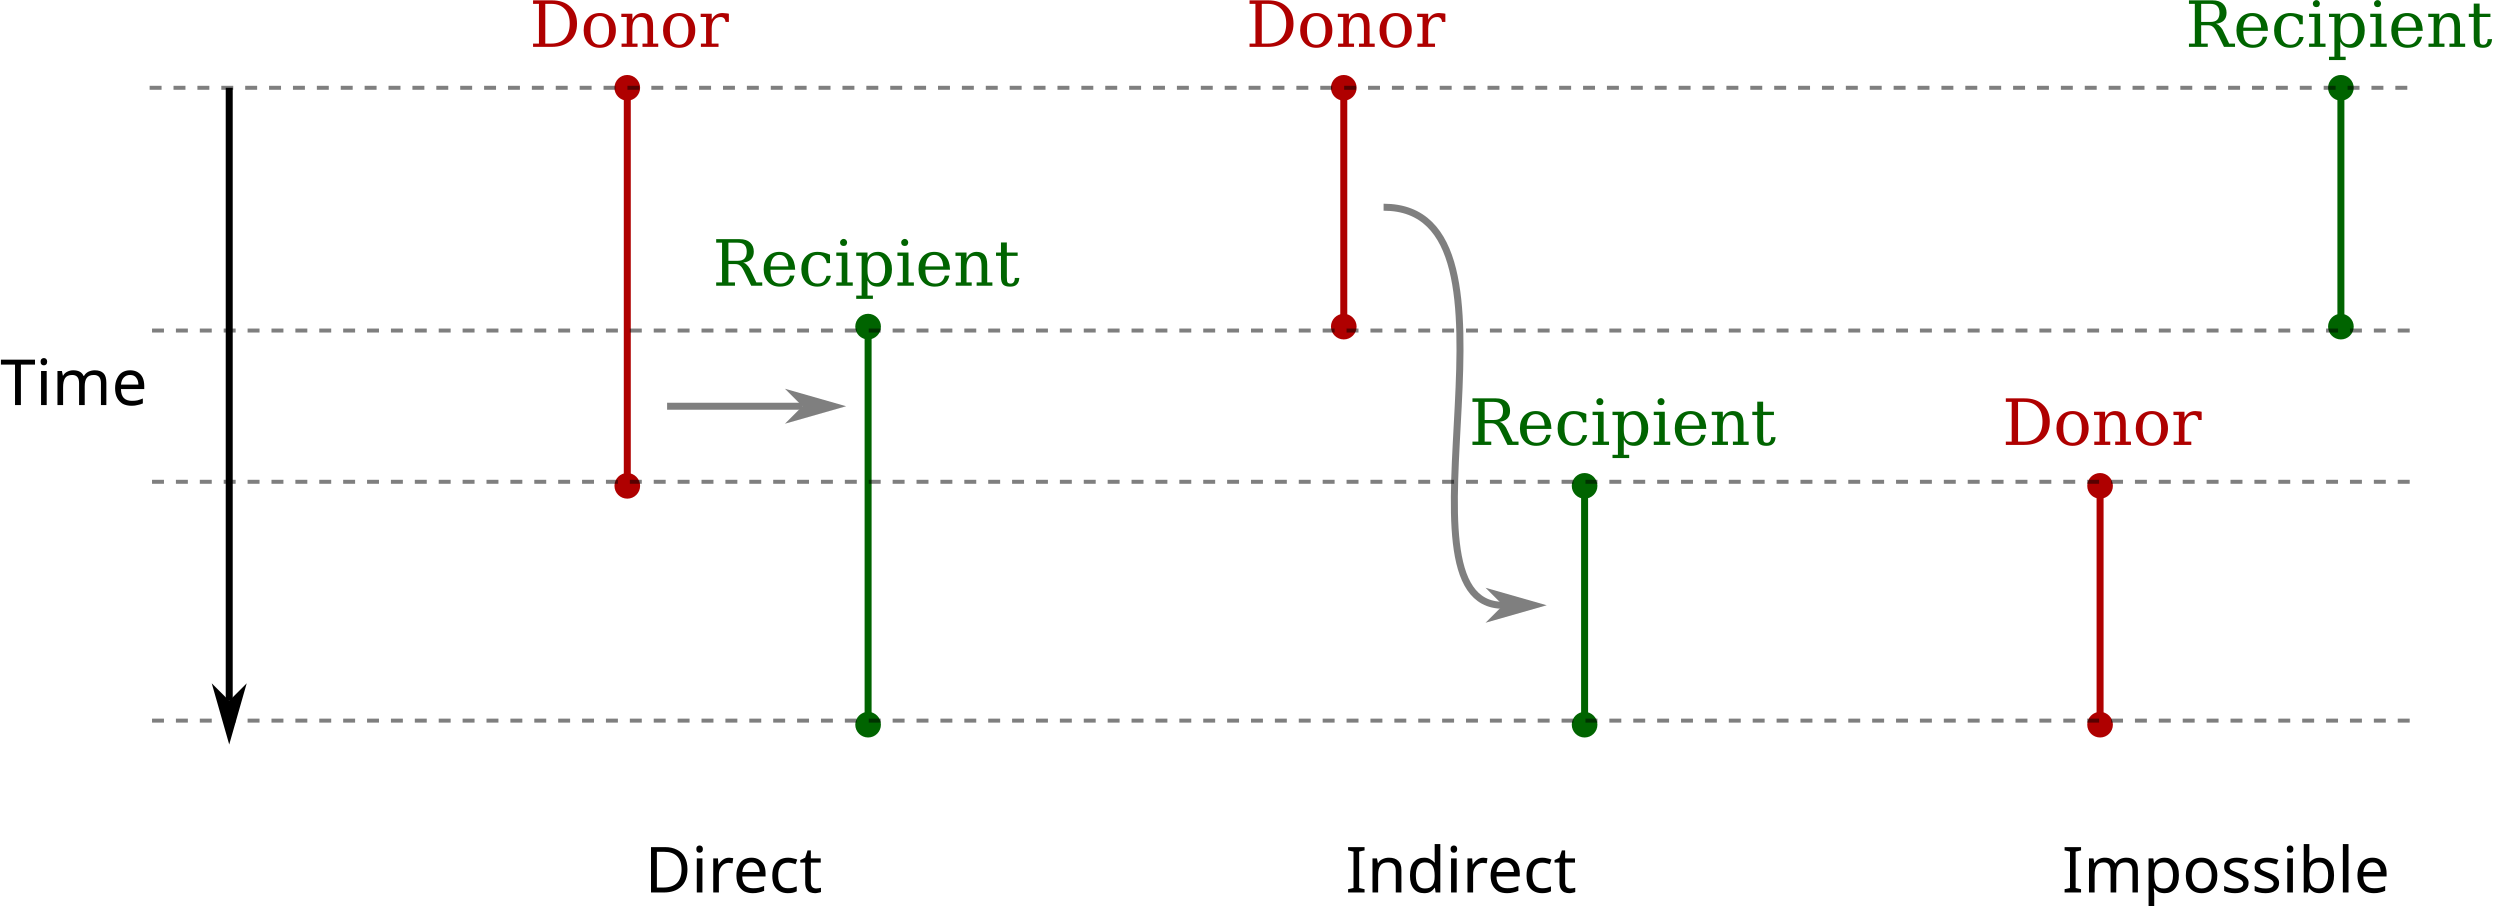
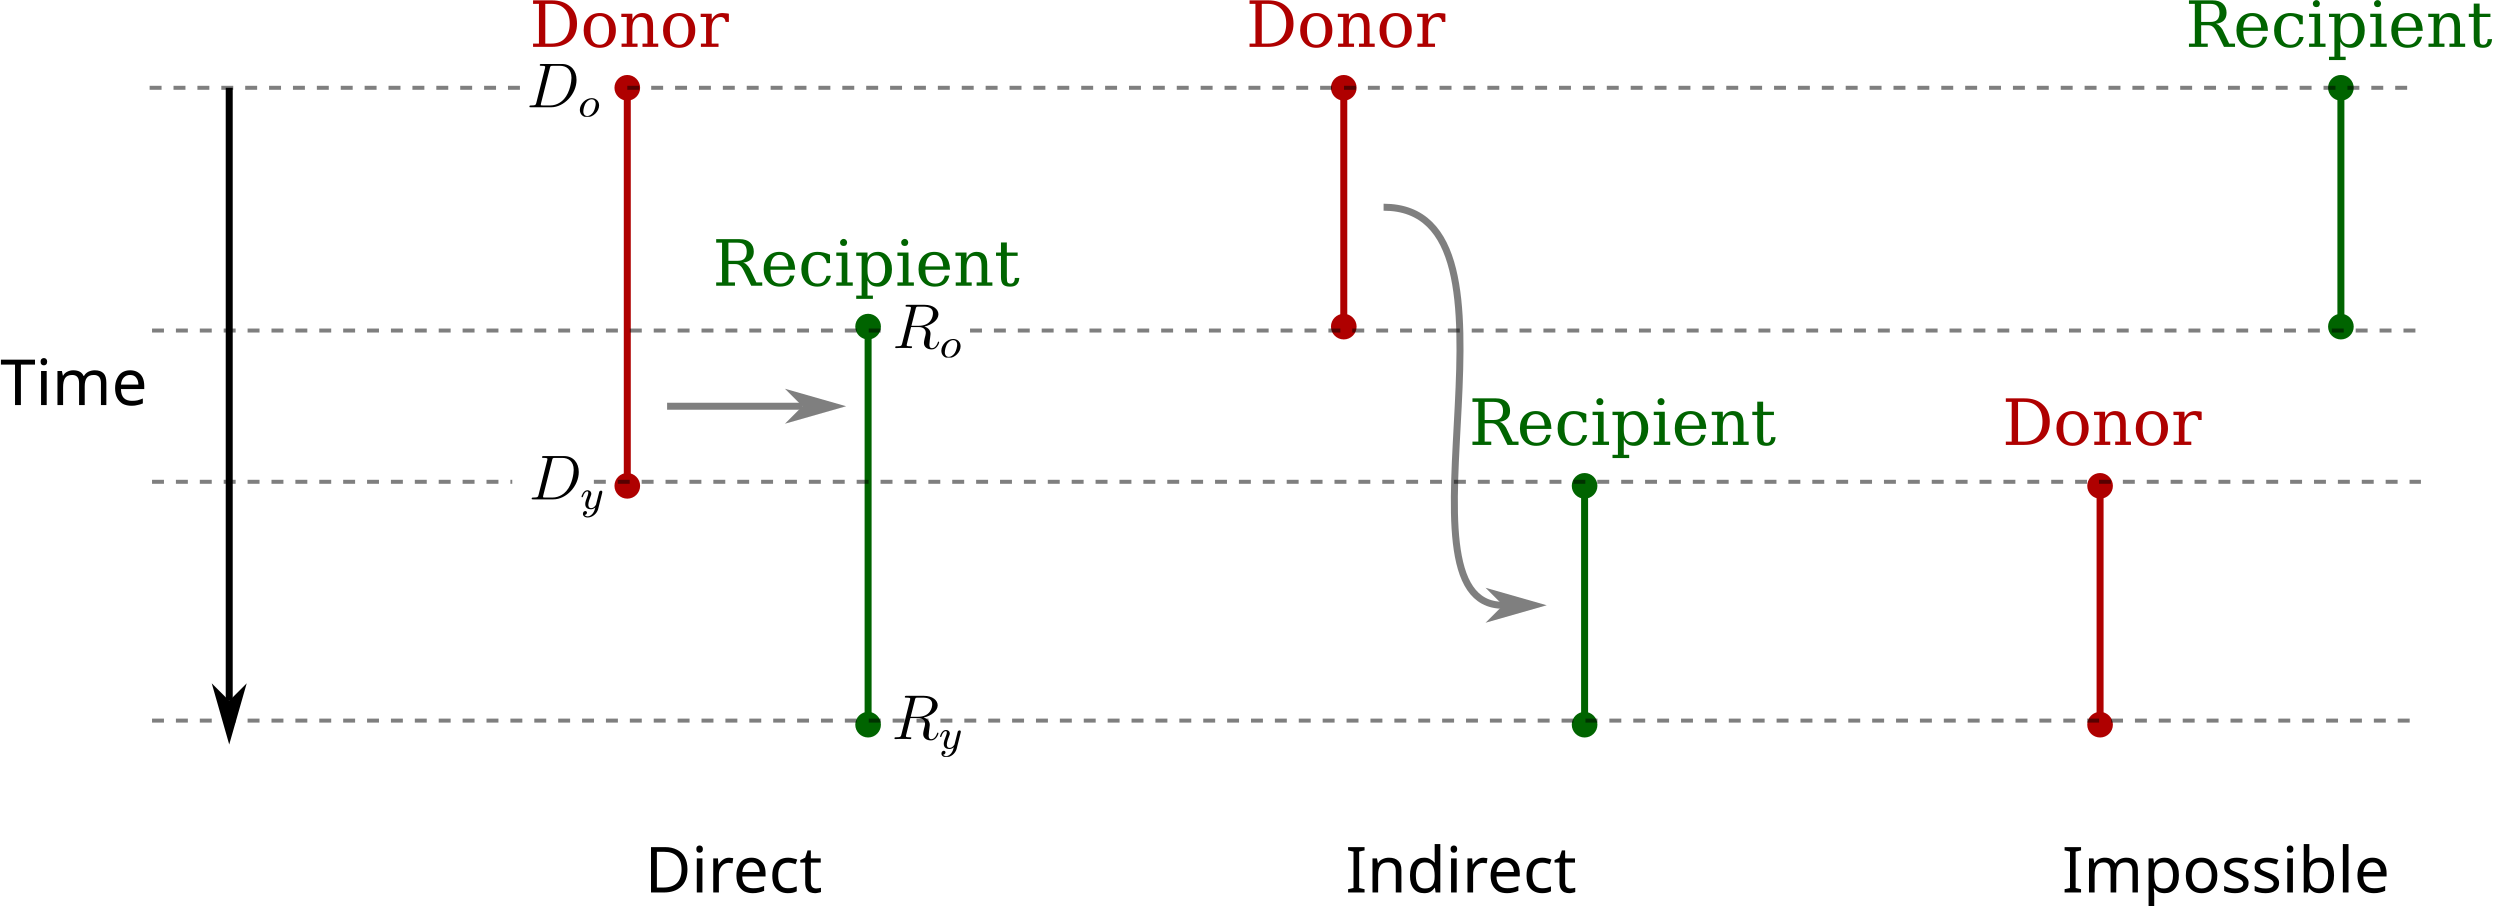
<svg xmlns="http://www.w3.org/2000/svg" width="166.174mm" height="60.204mm" viewBox="0 0 166.174 60.204" version="1.1" id="svg5">
  <defs id="defs2">
    <marker style="overflow:visible" id="marker2703" refX="0" refY="0" orient="auto-start-reverse" markerWidth="8.75" markerHeight="5" viewBox="0 0 8.75 5" preserveAspectRatio="xMidYMid">
      <path style="fill:context-stroke;fill-rule:evenodd;stroke:none" d="M 0,0 5,-5 -12.5,0 5,5 Z" id="path2701" transform="scale(-0.5)" />
    </marker>
    <marker style="overflow:visible" id="marker2337" refX="0" refY="0" orient="auto" markerWidth="3.667" markerHeight="3.667" viewBox="0 0 5.667 5.667" preserveAspectRatio="xMidYMid">
      <path transform="scale(0.5)" style="fill:context-stroke;fill-rule:evenodd;stroke:context-stroke;stroke-width:1pt" d="M 5,0 C 5,2.76 2.76,5 0,5 -2.76,5 -5,2.76 -5,0 c 0,-2.76 2.3,-5 5,-5 2.76,0 5,2.24 5,5 z" id="path2335" />
    </marker>
    <marker style="overflow:visible" id="Dot" refX="0" refY="0" orient="auto" markerWidth="3.667" markerHeight="3.667" viewBox="0 0 5.667 5.667" preserveAspectRatio="xMidYMid">
      <path transform="scale(0.5)" style="fill:context-stroke;fill-rule:evenodd;stroke:context-stroke;stroke-width:1pt" d="M 5,0 C 5,2.76 2.76,5 0,5 -2.76,5 -5,2.76 -5,0 c 0,-2.76 2.3,-5 5,-5 2.76,0 5,2.24 5,5 z" id="Dot1" />
    </marker>
    <marker style="overflow:visible" id="Arrow1L" refX="0" refY="0" orient="auto-start-reverse" markerWidth="8.75" markerHeight="5" viewBox="0 0 8.75 5" preserveAspectRatio="xMidYMid">
      <path style="fill:context-stroke;fill-rule:evenodd;stroke:none" d="M 0,0 5,-5 -12.5,0 5,5 Z" id="arrow1L" transform="scale(-0.5)" />
    </marker>
    <marker style="overflow:visible" id="marker2337-2" refX="0" refY="0" orient="auto" markerWidth="3.667" markerHeight="3.667" viewBox="0 0 5.667 5.667" preserveAspectRatio="xMidYMid">
      <path transform="scale(0.5)" style="fill:context-stroke;fill-rule:evenodd;stroke:context-stroke;stroke-width:1pt" d="M 5,0 C 5,2.76 2.76,5 0,5 -2.76,5 -5,2.76 -5,0 c 0,-2.76 2.3,-5 5,-5 2.76,0 5,2.24 5,5 z" id="path2335-5" />
    </marker>
    <marker style="overflow:visible" id="Dot-4" refX="0" refY="0" orient="auto" markerWidth="3.667" markerHeight="3.667" viewBox="0 0 5.667 5.667" preserveAspectRatio="xMidYMid">
      <path transform="scale(0.5)" style="fill:context-stroke;fill-rule:evenodd;stroke:context-stroke;stroke-width:1pt" d="M 5,0 C 5,2.76 2.76,5 0,5 -2.76,5 -5,2.76 -5,0 c 0,-2.76 2.3,-5 5,-5 2.76,0 5,2.24 5,5 z" id="Dot1-7" />
    </marker>
    <marker style="overflow:visible" id="Arrow1L-4" refX="0" refY="0" orient="auto-start-reverse" markerWidth="8.75" markerHeight="5" viewBox="0 0 8.75 5" preserveAspectRatio="xMidYMid">
      <path style="fill:context-stroke;fill-rule:evenodd;stroke:none" d="M 0,0 5,-5 -12.5,0 5,5 Z" id="arrow1L-4" transform="scale(-0.5)" />
    </marker>
    <marker style="overflow:visible" id="marker2337-4" refX="0" refY="0" orient="auto" markerWidth="3.667" markerHeight="3.667" viewBox="0 0 5.667 5.667" preserveAspectRatio="xMidYMid">
      <path transform="scale(0.5)" style="fill:context-stroke;fill-rule:evenodd;stroke:context-stroke;stroke-width:1pt" d="M 5,0 C 5,2.76 2.76,5 0,5 -2.76,5 -5,2.76 -5,0 c 0,-2.76 2.3,-5 5,-5 2.76,0 5,2.24 5,5 z" id="path2335-9" />
    </marker>
    <marker style="overflow:visible" id="Dot-2" refX="0" refY="0" orient="auto" markerWidth="3.667" markerHeight="3.667" viewBox="0 0 5.667 5.667" preserveAspectRatio="xMidYMid">
      <path transform="scale(0.5)" style="fill:context-stroke;fill-rule:evenodd;stroke:context-stroke;stroke-width:1pt" d="M 5,0 C 5,2.76 2.76,5 0,5 -2.76,5 -5,2.76 -5,0 c 0,-2.76 2.3,-5 5,-5 2.76,0 5,2.24 5,5 z" id="Dot1-0" />
    </marker>
+     <clipPath id="clipPath3655">
+       <path d="m 8,5 h 5 V 9.656 H 8 Z m 0,0" id="path6770" />
+     </clipPath>
+     <clipPath id="clipPath5403">
+       <path d="m 8,5 h 4 V 8.301 H 8 Z m 0,0" id="path2223" />
+     </clipPath>
+     <clipPath id="clipPath9252">
+       <path d="m 8,5 h 3.996 V 8.301 H 8 Z m 0,0" id="path5355" />
+     </clipPath>
+     <clipPath id="clipPath800">
+       <path d="m 7,5 h 5 V 9.656 H 7 Z m 0,0" id="path8622" />
+     </clipPath>
+     <clipPath id="clipPath7116">
+       <path d="m 9,6 h 4.879 v 5.512 H 9 Z m 0,0" id="path4136" />
+     </clipPath>
+     <clipPath id="clipPath1924">
+       <path d="m 9,6 h 4 V 9.965 H 9 Z m 0,0" id="path1071" />
+     </clipPath>
+     <clipPath id="clipPath6870">
+       <path d="m 10,6 h 4 v 3.965 h -4 z m 0,0" id="path5989" />
+     </clipPath>
+     <clipPath id="clipPath6718">
+       <path d="m 9,6 h 5 v 5.512 H 9 Z m 0,0" id="path902" />
+     </clipPath>
  </defs>
-   <g id="layer1" transform="translate(7.299305,-4.747525)">
+   <g id="layer1" transform="translate(7.2993, -4.74753)">
    <path style="fill:none;stroke:#af0000;stroke-width:0.465;stroke-linecap:butt;stroke-linejoin:miter;stroke-dasharray:none;stroke-opacity:1;marker-start:url(#marker2337);marker-end:url(#Dot)" d="m 34.396,10.583 v 26.458 0" id="path140" />
    <path style="fill:none;stroke:#006400;stroke-width:0.465;stroke-linecap:butt;stroke-linejoin:miter;stroke-dasharray:none;stroke-opacity:1;marker-start:url(#marker2337);marker-end:url(#marker2337)" d="m 50.403,26.458 v 26.458 0" id="path140-3" />
    <path style="opacity:0.5;fill:none;stroke:#000000;stroke-width:0.465;stroke-linecap:butt;stroke-linejoin:miter;stroke-miterlimit:4;stroke-dasharray:none;stroke-opacity:1;marker-end:url(#Arrow1L)" d="m 37.042,31.75 h 8.996" id="path457" />
    <path style="fill:none;stroke:#000000;stroke-width:0.465;stroke-linecap:butt;stroke-linejoin:miter;stroke-dasharray:none;stroke-opacity:1;marker-end:url(#marker2703)" d="M 7.937,10.583 V 51.329" id="path2699" />
    <text xml:space="preserve" style="font-style:normal;font-variant:normal;font-weight:normal;font-stretch:normal;font-size:4.233px;line-height:1.25;font-family:sans-serif;-inkscape-font-specification:'sans-serif, Normal';font-variant-ligatures:normal;font-variant-caps:normal;font-variant-numeric:normal;font-variant-east-asian:normal;fill:#000000;fill-opacity:1;stroke:none;stroke-width:0.265" x="-7.287" y="31.675" id="text2846">
      <tspan id="tspan2844" style="font-style:normal;font-variant:normal;font-weight:normal;font-stretch:normal;font-size:4.233px;font-family:sans-serif;-inkscape-font-specification:'sans-serif, Normal';font-variant-ligatures:normal;font-variant-caps:normal;font-variant-numeric:normal;font-variant-east-asian:normal;stroke-width:0.265" x="-7.287" y="31.675">Time</tspan>
    </text>
    <text xml:space="preserve" style="font-style:normal;font-variant:normal;font-weight:normal;font-stretch:normal;font-size:4.233px;line-height:1.25;font-family:sans-serif;-inkscape-font-specification:'sans-serif, Normal';font-variant-ligatures:normal;font-variant-caps:normal;font-variant-numeric:normal;font-variant-east-asian:normal;fill:#000000;fill-opacity:1;stroke:none;stroke-width:0.265" x="35.568" y="64.071" id="text2846-4">
      <tspan id="tspan2844-5" style="font-style:normal;font-variant:normal;font-weight:normal;font-stretch:normal;font-size:4.233px;font-family:sans-serif;-inkscape-font-specification:'sans-serif, Normal';font-variant-ligatures:normal;font-variant-caps:normal;font-variant-numeric:normal;font-variant-east-asian:normal;stroke-width:0.265" x="35.568" y="64.071">Direct</tspan>
    </text>
    <text xml:space="preserve" style="font-style:normal;font-weight:normal;font-size:10.583px;line-height:1.25;font-family:sans-serif;fill:#af0000;fill-opacity:1;stroke:none;stroke-width:0.265;stroke-opacity:1" x="27.898" y="7.863" id="text2902">
      <tspan id="tspan2900" style="font-style:normal;font-variant:normal;font-weight:normal;font-stretch:normal;font-size:4.233px;font-family:'DejaVu Serif';-inkscape-font-specification:'DejaVu Serif, Normal';font-variant-ligatures:normal;font-variant-caps:normal;font-variant-numeric:normal;font-variant-east-asian:normal;fill:#af0000;fill-opacity:1;stroke:none;stroke-width:0.265;stroke-opacity:1" x="27.898" y="7.863">Donor</tspan>
    </text>
    <text xml:space="preserve" style="font-style:normal;font-weight:normal;font-size:10.583px;line-height:1.25;font-family:sans-serif;fill:#006400;fill-opacity:1;stroke:none;stroke-width:0.265;stroke-opacity:1" x="40.069" y="23.738" id="text2902-5">
      <tspan id="tspan2900-5" style="font-style:normal;font-variant:normal;font-weight:normal;font-stretch:normal;font-size:4.233px;font-family:'DejaVu Serif';-inkscape-font-specification:'DejaVu Serif, Normal';font-variant-ligatures:normal;font-variant-caps:normal;font-variant-numeric:normal;font-variant-east-asian:normal;fill:#006400;fill-opacity:1;stroke:none;stroke-width:0.265;stroke-opacity:1" x="40.069" y="23.738">Recipient</tspan>
    </text>
    <path style="fill:none;stroke:#af0000;stroke-width:0.465;stroke-linecap:butt;stroke-linejoin:miter;stroke-dasharray:none;stroke-opacity:1;marker-start:url(#marker2337-4);marker-end:url(#Dot-2)" d="m 132.292,37.042 v 15.875 0" id="path140-9" />
    <path style="fill:none;stroke:#006400;stroke-width:0.465;stroke-linecap:butt;stroke-linejoin:miter;stroke-dasharray:none;stroke-opacity:1;marker-start:url(#marker2337-4);marker-end:url(#marker2337-4)" d="m 148.299,10.583 v 15.875 0" id="path140-3-2" />
    <text xml:space="preserve" style="font-style:normal;font-weight:normal;font-size:10.583px;line-height:1.25;font-family:sans-serif;fill:#af0000;fill-opacity:1;stroke:none;stroke-width:0.265;stroke-opacity:1" x="125.794" y="34.321" id="text2902-6">
      <tspan id="tspan2900-49" style="font-style:normal;font-variant:normal;font-weight:normal;font-stretch:normal;font-size:4.233px;font-family:'DejaVu Serif';-inkscape-font-specification:'DejaVu Serif, Normal';font-variant-ligatures:normal;font-variant-caps:normal;font-variant-numeric:normal;font-variant-east-asian:normal;fill:#af0000;fill-opacity:1;stroke:none;stroke-width:0.265;stroke-opacity:1" x="125.794" y="34.321">Donor</tspan>
    </text>
    <text xml:space="preserve" style="font-style:normal;font-weight:normal;font-size:10.583px;line-height:1.25;font-family:sans-serif;fill:#006400;fill-opacity:1;stroke:none;stroke-width:0.265;stroke-opacity:1" x="137.965" y="7.863" id="text2902-5-5">
      <tspan id="tspan2900-5-0" style="font-style:normal;font-variant:normal;font-weight:normal;font-stretch:normal;font-size:4.233px;font-family:'DejaVu Serif';-inkscape-font-specification:'DejaVu Serif, Normal';font-variant-ligatures:normal;font-variant-caps:normal;font-variant-numeric:normal;font-variant-east-asian:normal;fill:#006400;fill-opacity:1;stroke:none;stroke-width:0.265;stroke-opacity:1" x="137.965" y="7.863">Recipient</tspan>
    </text>
    <path style="fill:none;stroke:#af0000;stroke-width:0.465;stroke-linecap:butt;stroke-linejoin:miter;stroke-dasharray:none;stroke-opacity:1;marker-start:url(#marker2337-2);marker-end:url(#Dot-4)" d="m 82.021,10.583 v 15.875 0" id="path140-30" />
    <path style="fill:none;stroke:#006400;stroke-width:0.465;stroke-linecap:butt;stroke-linejoin:miter;stroke-dasharray:none;stroke-opacity:1;marker-start:url(#marker2337-2);marker-end:url(#marker2337-2)" d="m 98.028,37.042 v 15.875 0" id="path140-3-7" />
    <path style="opacity:0.5;fill:none;stroke:#000000;stroke-width:0.465;stroke-linecap:butt;stroke-linejoin:miter;stroke-miterlimit:4;stroke-dasharray:none;stroke-opacity:1;marker-end:url(#Arrow1L-4)" d="m 84.667,18.521 c 10.583,0 0,26.458 7.938,26.458" id="path457-8" />
    <text xml:space="preserve" style="font-style:normal;font-variant:normal;font-weight:normal;font-stretch:normal;font-size:4.233px;line-height:1.25;font-family:sans-serif;-inkscape-font-specification:'sans-serif, Normal';font-variant-ligatures:normal;font-variant-caps:normal;font-variant-numeric:normal;font-variant-east-asian:normal;fill:#000000;fill-opacity:1;stroke:none;stroke-width:0.265" x="82.135" y="64.071" id="text2846-4-6">
      <tspan id="tspan2844-5-8" style="font-style:normal;font-variant:normal;font-weight:normal;font-stretch:normal;font-size:4.233px;font-family:sans-serif;-inkscape-font-specification:'sans-serif, Normal';font-variant-ligatures:normal;font-variant-caps:normal;font-variant-numeric:normal;font-variant-east-asian:normal;stroke-width:0.265" x="82.135" y="64.071">Indirect</tspan>
    </text>
    <text xml:space="preserve" style="font-style:normal;font-variant:normal;font-weight:normal;font-stretch:normal;font-size:4.233px;line-height:1.25;font-family:sans-serif;-inkscape-font-specification:'sans-serif, Normal';font-variant-ligatures:normal;font-variant-caps:normal;font-variant-numeric:normal;font-variant-east-asian:normal;fill:#000000;fill-opacity:1;stroke:none;stroke-width:0.265" x="129.76" y="64.071" id="text2846-4-6-4">
      <tspan id="tspan2844-5-8-8" style="font-style:normal;font-variant:normal;font-weight:normal;font-stretch:normal;font-size:4.233px;font-family:sans-serif;-inkscape-font-specification:'sans-serif, Normal';font-variant-ligatures:normal;font-variant-caps:normal;font-variant-numeric:normal;font-variant-east-asian:normal;stroke-width:0.265" x="129.76" y="64.071">Impossible</tspan>
    </text>
    <text xml:space="preserve" style="font-style:normal;font-weight:normal;font-size:10.583px;line-height:1.25;font-family:sans-serif;fill:#af0000;fill-opacity:1;stroke:none;stroke-width:0.265;stroke-opacity:1" x="75.523" y="7.863" id="text2902-8">
      <tspan id="tspan2900-4" style="font-style:normal;font-variant:normal;font-weight:normal;font-stretch:normal;font-size:4.233px;font-family:'DejaVu Serif';-inkscape-font-specification:'DejaVu Serif, Normal';font-variant-ligatures:normal;font-variant-caps:normal;font-variant-numeric:normal;font-variant-east-asian:normal;fill:#af0000;fill-opacity:1;stroke:none;stroke-width:0.265;stroke-opacity:1" x="75.523" y="7.863">Donor</tspan>
    </text>
    <text xml:space="preserve" style="font-style:normal;font-weight:normal;font-size:10.583px;line-height:1.25;font-family:sans-serif;fill:#006400;fill-opacity:1;stroke:none;stroke-width:0.265;stroke-opacity:1" x="90.34" y="34.321" id="text2902-5-3">
      <tspan id="tspan2900-5-1" style="font-style:normal;font-variant:normal;font-weight:normal;font-stretch:normal;font-size:4.233px;font-family:'DejaVu Serif';-inkscape-font-specification:'DejaVu Serif, Normal';font-variant-ligatures:normal;font-variant-caps:normal;font-variant-numeric:normal;font-variant-east-asian:normal;fill:#006400;fill-opacity:1;stroke:none;stroke-width:0.265;stroke-opacity:1" x="90.34" y="34.321">Recipient</tspan>
    </text>
-     <path style="opacity:0.5;fill:none;stroke:#000000;stroke-width:0.265px;stroke-linecap:butt;stroke-linejoin:miter;stroke-dasharray:0.794, 0.794;stroke-dashoffset:0;stroke-opacity:1" d="m 2.646,10.583 150.812,3e-6 M 2.806,26.718 l 150.812,3e-6 M 2.806,36.772 l 150.813,3e-6 M 2.806,52.647 l 150.813,3e-6" id="path4466" />
+     <path style="opacity:0.5;fill:none;stroke:#000000;stroke-width:0.265px;stroke-linecap:butt;stroke-linejoin:miter;stroke-dasharray:0.794, 0.794;stroke-dashoffset:0;stroke-opacity:1" d="m 2.646,10.583 25.4,5e-6 m 6.35,0 119.062,-2e-6 M 2.806,26.718 l 48.816,10e-7 m 5.556,1e-6 96.441,1e-6 M 2.806,36.772 l 23.945,10e-7 m 5.424,1e-6 121.444,10e-7 M 2.806,52.647 l 48.816,10e-7 4.895,0 c 25.135,1e-6 71.967,2e-6 97.102,2e-6" id="path4466" />
+     <g transform="translate(52.15599,50.99844)" id="g1815">
+       <g id="surface1" transform="matrix(0.352778,0,0,0.352778,-0.198437,-0.0044978)">
+         <g style="fill:#000000;fill-opacity:1" id="g23">
+           <g id="use21" transform="translate(0,8.169)">
+             <path style="stroke:none" d="M 4.406,-7.344 C 4.5,-7.797 4.547,-7.812 5.016,-7.812 H 5.875 c 1.031,0 1.797,0.312 1.797,1.234 0,0.609 -0.312,2.375 -2.719,2.375 H 3.609 Z M 6.062,-4.062 C 7.547,-4.391 8.703,-5.344 8.703,-6.375 8.703,-7.297 7.75,-8.156 6.094,-8.156 H 2.859 c -0.234,0 -0.344,0 -0.344,0.219 0,0.125 0.078,0.125 0.312,0.125 0.703,0 0.703,0.094 0.703,0.219 0,0.031 0,0.094 -0.047,0.281 L 1.875,-0.891 C 1.766,-0.469 1.75,-0.344 0.922,-0.344 c -0.281,0 -0.359,0 -0.359,0.219 C 0.562,0 0.688,0 0.734,0 0.938,0 1.188,-0.031 1.422,-0.031 h 1.406 c 0.219,0 0.469,0.031 0.688,0.031 0.094,0 0.219,0 0.219,-0.234 0,-0.109 -0.094,-0.109 -0.281,-0.109 -0.734,0 -0.734,-0.094 -0.734,-0.219 0,-0.016 0,-0.094 0.031,-0.188 l 0.797,-3.219 h 1.438 c 1.141,0 1.344,0.719 1.344,1.109 0,0.188 -0.109,0.641 -0.203,0.953 -0.125,0.562 -0.156,0.688 -0.156,0.922 0,0.844 0.688,1.234 1.484,1.234 0.969,0 1.391,-1.188 1.391,-1.344 0,-0.094 -0.062,-0.125 -0.125,-0.125 -0.094,0 -0.125,0.078 -0.141,0.172 C 8.281,-0.203 7.797,0.016 7.5,0.016 7.203,0.016 7,-0.125 7,-0.656 c 0,-0.281 0.141,-1.375 0.156,-1.438 0.062,-0.438 0.062,-0.484 0.062,-0.578 0,-0.875 -0.703,-1.25 -1.156,-1.391 z m 0,0" id="path36" />
+           </g>
+         </g>
+         <g clip-path="url(#clipPath7116)" clip-rule="nonzero" id="g29">
+           <g style="fill:#000000;fill-opacity:1" id="g27">
+             <g id="use25" transform="translate(8.91,9.962)">
+               <path style="stroke:none" d="m 4.125,-3 c 0.031,-0.109 0.031,-0.125 0.031,-0.188 0,-0.203 -0.156,-0.25 -0.25,-0.25 -0.047,0 -0.219,0.016 -0.328,0.219 -0.016,0.047 -0.094,0.328 -0.125,0.5 L 2.969,-0.812 c 0,0.031 -0.344,0.672 -0.922,0.672 -0.391,0 -0.531,-0.297 -0.531,-0.641 0,-0.469 0.266,-1.172 0.453,-1.641 C 2.047,-2.625 2.078,-2.688 2.078,-2.844 c 0,-0.438 -0.359,-0.672 -0.719,-0.672 -0.797,0 -1.125,1.125 -1.125,1.219 0,0.078 0.062,0.109 0.125,0.109 0.109,0 0.109,-0.047 0.141,-0.125 0.203,-0.703 0.547,-0.984 0.828,-0.984 0.125,0 0.188,0.078 0.188,0.266 0,0.172 -0.062,0.359 -0.109,0.5 -0.328,0.844 -0.469,1.25 -0.469,1.625 0,0.781 0.594,0.984 1.062,0.984 0.375,0 0.641,-0.172 0.844,-0.344 -0.125,0.438 -0.203,0.75 -0.5,1.141 C 2.078,1.188 1.766,1.406 1.406,1.406 1.266,1.406 0.969,1.375 0.812,1.141 1.234,1.109 1.266,0.75 1.266,0.703 c 0,-0.188 -0.156,-0.297 -0.312,-0.297 C 0.766,0.406 0.5,0.547 0.5,0.938 0.5,1.312 0.844,1.625 1.406,1.625 2.219,1.625 3.125,0.969 3.375,0.016 Z m 0,0" id="path40" />
+             </g>
+           </g>
+         </g>
+       </g>
+     </g>
+     <g transform="translate(52.2056,25.00864)" id="g2063">
+       <g id="g2061" transform="matrix(0.352778,0,0,0.352778,-0.198437,-0.00485072)">
+         <g style="fill:#000000;fill-opacity:1" id="g2051">
+           <g id="g2049" transform="translate(0,8.17)">
+             <path style="stroke:none" d="M 4.406,-7.344 C 4.5,-7.797 4.547,-7.812 5.016,-7.812 H 5.875 c 1.031,0 1.797,0.312 1.797,1.234 0,0.609 -0.312,2.375 -2.719,2.375 H 3.609 Z M 6.062,-4.062 C 7.547,-4.391 8.703,-5.344 8.703,-6.375 8.703,-7.297 7.75,-8.156 6.094,-8.156 H 2.859 c -0.234,0 -0.344,0 -0.344,0.219 0,0.125 0.078,0.125 0.312,0.125 0.703,0 0.703,0.094 0.703,0.219 0,0.031 0,0.094 -0.047,0.281 L 1.875,-0.891 C 1.766,-0.469 1.75,-0.344 0.922,-0.344 c -0.281,0 -0.359,0 -0.359,0.219 C 0.562,0 0.688,0 0.734,0 0.938,0 1.188,-0.031 1.422,-0.031 h 1.406 c 0.219,0 0.469,0.031 0.688,0.031 0.094,0 0.219,0 0.219,-0.234 0,-0.109 -0.094,-0.109 -0.281,-0.109 -0.734,0 -0.734,-0.094 -0.734,-0.219 0,-0.016 0,-0.094 0.031,-0.188 l 0.797,-3.219 h 1.438 c 1.141,0 1.344,0.719 1.344,1.109 0,0.188 -0.109,0.641 -0.203,0.953 -0.125,0.562 -0.156,0.688 -0.156,0.922 0,0.844 0.688,1.234 1.484,1.234 0.969,0 1.391,-1.188 1.391,-1.344 0,-0.094 -0.062,-0.125 -0.125,-0.125 -0.094,0 -0.125,0.078 -0.141,0.172 C 8.281,-0.203 7.797,0.016 7.5,0.016 7.203,0.016 7,-0.125 7,-0.656 c 0,-0.281 0.141,-1.375 0.156,-1.438 0.062,-0.438 0.062,-0.484 0.062,-0.578 0,-0.875 -0.703,-1.25 -1.156,-1.391 z m 0,0" id="path2047" />
+           </g>
+         </g>
+         <g clip-path="url(#clipPath1924)" clip-rule="nonzero" id="g2059">
+           <g style="fill:#000000;fill-opacity:1" id="g2057">
+             <g id="g2055" transform="translate(8.91,9.963)">
+               <path style="stroke:none" d="m 3.969,-2.141 c 0,-0.781 -0.562,-1.375 -1.391,-1.375 -1.125,0 -2.234,1.094 -2.234,2.219 0,0.812 0.578,1.375 1.391,1.375 1.141,0 2.234,-1.109 2.234,-2.219 z m -2.219,2 c -0.281,0 -0.75,-0.141 -0.75,-0.875 0,-0.328 0.141,-1.188 0.531,-1.688 0.391,-0.5 0.828,-0.594 1.047,-0.594 0.328,0 0.75,0.203 0.75,0.875 0,0.312 -0.156,1.078 -0.453,1.547 -0.297,0.453 -0.734,0.734 -1.125,0.734 z m 0,0" id="path2053" />
+             </g>
+           </g>
+         </g>
+       </g>
+     </g>
+     <g transform="translate(27.89149,9.000687)" id="g2333">
+       <g id="g2331" transform="matrix(0.352778,0,0,0.352778,-0.198437,-0.00485072)">
+         <g style="fill:#000000;fill-opacity:1" id="g2321">
+           <g id="g2319" transform="translate(0,8.17)">
+             <path style="stroke:none" d="M 1.875,-0.891 C 1.766,-0.469 1.75,-0.344 0.906,-0.344 c -0.219,0 -0.344,0 -0.344,0.219 C 0.562,0 0.641,0 0.875,0 h 3.781 c 2.422,0 4.781,-2.5 4.781,-5.156 0,-1.734 -1.031,-3 -2.75,-3 H 2.859 c -0.234,0 -0.344,0 -0.344,0.219 0,0.125 0.109,0.125 0.297,0.125 0.719,0 0.719,0.094 0.719,0.219 0,0.031 0,0.094 -0.047,0.281 z M 4.406,-7.344 C 4.5,-7.797 4.547,-7.812 5.016,-7.812 h 1.312 c 1.125,0 2.156,0.609 2.156,2.25 0,0.609 -0.234,2.688 -1.391,4 -0.344,0.391 -1.25,1.219 -2.625,1.219 H 3.109 c -0.172,0 -0.188,0 -0.266,-0.016 -0.125,-0.016 -0.141,-0.031 -0.141,-0.125 0,-0.094 0.016,-0.156 0.047,-0.266 z m 0,0" id="path2317" />
+           </g>
+         </g>
+         <g clip-path="url(#clipPath6870)" clip-rule="nonzero" id="g2329">
+           <g style="fill:#000000;fill-opacity:1" id="g2327">
+             <g id="g2325" transform="translate(9.719,9.963)">
+               <path style="stroke:none" d="m 3.969,-2.141 c 0,-0.781 -0.562,-1.375 -1.391,-1.375 -1.125,0 -2.234,1.094 -2.234,2.219 0,0.812 0.578,1.375 1.391,1.375 1.141,0 2.234,-1.109 2.234,-2.219 z m -2.219,2 c -0.281,0 -0.75,-0.141 -0.75,-0.875 0,-0.328 0.141,-1.188 0.531,-1.688 0.391,-0.5 0.828,-0.594 1.047,-0.594 0.328,0 0.75,0.203 0.75,0.875 0,0.312 -0.156,1.078 -0.453,1.547 -0.297,0.453 -0.734,0.734 -1.125,0.734 z m 0,0" id="path2323" />
+             </g>
+           </g>
+         </g>
+       </g>
+     </g>
+     <g transform="translate(28.04032,35.06281)" id="g2625">
+       <g id="g2623" transform="matrix(0.352778,0,0,0.352778,-0.198437,-0.0044978)">
+         <g style="fill:#000000;fill-opacity:1" id="g2613">
+           <g id="g2611" transform="translate(0,8.169)">
+             <path style="stroke:none" d="M 1.875,-0.891 C 1.766,-0.469 1.75,-0.344 0.906,-0.344 c -0.219,0 -0.344,0 -0.344,0.219 C 0.562,0 0.641,0 0.875,0 h 3.781 c 2.422,0 4.781,-2.5 4.781,-5.156 0,-1.734 -1.031,-3 -2.75,-3 H 2.859 c -0.234,0 -0.344,0 -0.344,0.219 0,0.125 0.109,0.125 0.297,0.125 0.719,0 0.719,0.094 0.719,0.219 0,0.031 0,0.094 -0.047,0.281 z M 4.406,-7.344 C 4.5,-7.797 4.547,-7.812 5.016,-7.812 h 1.312 c 1.125,0 2.156,0.609 2.156,2.25 0,0.609 -0.234,2.688 -1.391,4 -0.344,0.391 -1.25,1.219 -2.625,1.219 H 3.109 c -0.172,0 -0.188,0 -0.266,-0.016 -0.125,-0.016 -0.141,-0.031 -0.141,-0.125 0,-0.094 0.016,-0.156 0.047,-0.266 z m 0,0" id="path2609" />
+           </g>
+         </g>
+         <g clip-path="url(#clipPath6718)" clip-rule="nonzero" id="g2621">
+           <g style="fill:#000000;fill-opacity:1" id="g2619">
+             <g id="g2617" transform="translate(9.719,9.962)">
+               <path style="stroke:none" d="m 4.125,-3 c 0.031,-0.109 0.031,-0.125 0.031,-0.188 0,-0.203 -0.156,-0.25 -0.25,-0.25 -0.047,0 -0.219,0.016 -0.328,0.219 -0.016,0.047 -0.094,0.328 -0.125,0.5 L 2.969,-0.812 c 0,0.031 -0.344,0.672 -0.922,0.672 -0.391,0 -0.531,-0.297 -0.531,-0.641 0,-0.469 0.266,-1.172 0.453,-1.641 C 2.047,-2.625 2.078,-2.688 2.078,-2.844 c 0,-0.438 -0.359,-0.672 -0.719,-0.672 -0.797,0 -1.125,1.125 -1.125,1.219 0,0.078 0.062,0.109 0.125,0.109 0.109,0 0.109,-0.047 0.141,-0.125 0.203,-0.703 0.547,-0.984 0.828,-0.984 0.125,0 0.188,0.078 0.188,0.266 0,0.172 -0.062,0.359 -0.109,0.5 -0.328,0.844 -0.469,1.25 -0.469,1.625 0,0.781 0.594,0.984 1.062,0.984 0.375,0 0.641,-0.172 0.844,-0.344 -0.125,0.438 -0.203,0.75 -0.5,1.141 C 2.078,1.188 1.766,1.406 1.406,1.406 1.266,1.406 0.969,1.375 0.812,1.141 1.234,1.109 1.266,0.75 1.266,0.703 c 0,-0.188 -0.156,-0.297 -0.312,-0.297 C 0.766,0.406 0.5,0.547 0.5,0.938 0.5,1.312 0.844,1.625 1.406,1.625 2.219,1.625 3.125,0.969 3.375,0.016 Z m 0,0" id="path2615" />
+             </g>
+           </g>
+         </g>
+       </g>
+     </g>
  </g>
</svg>
